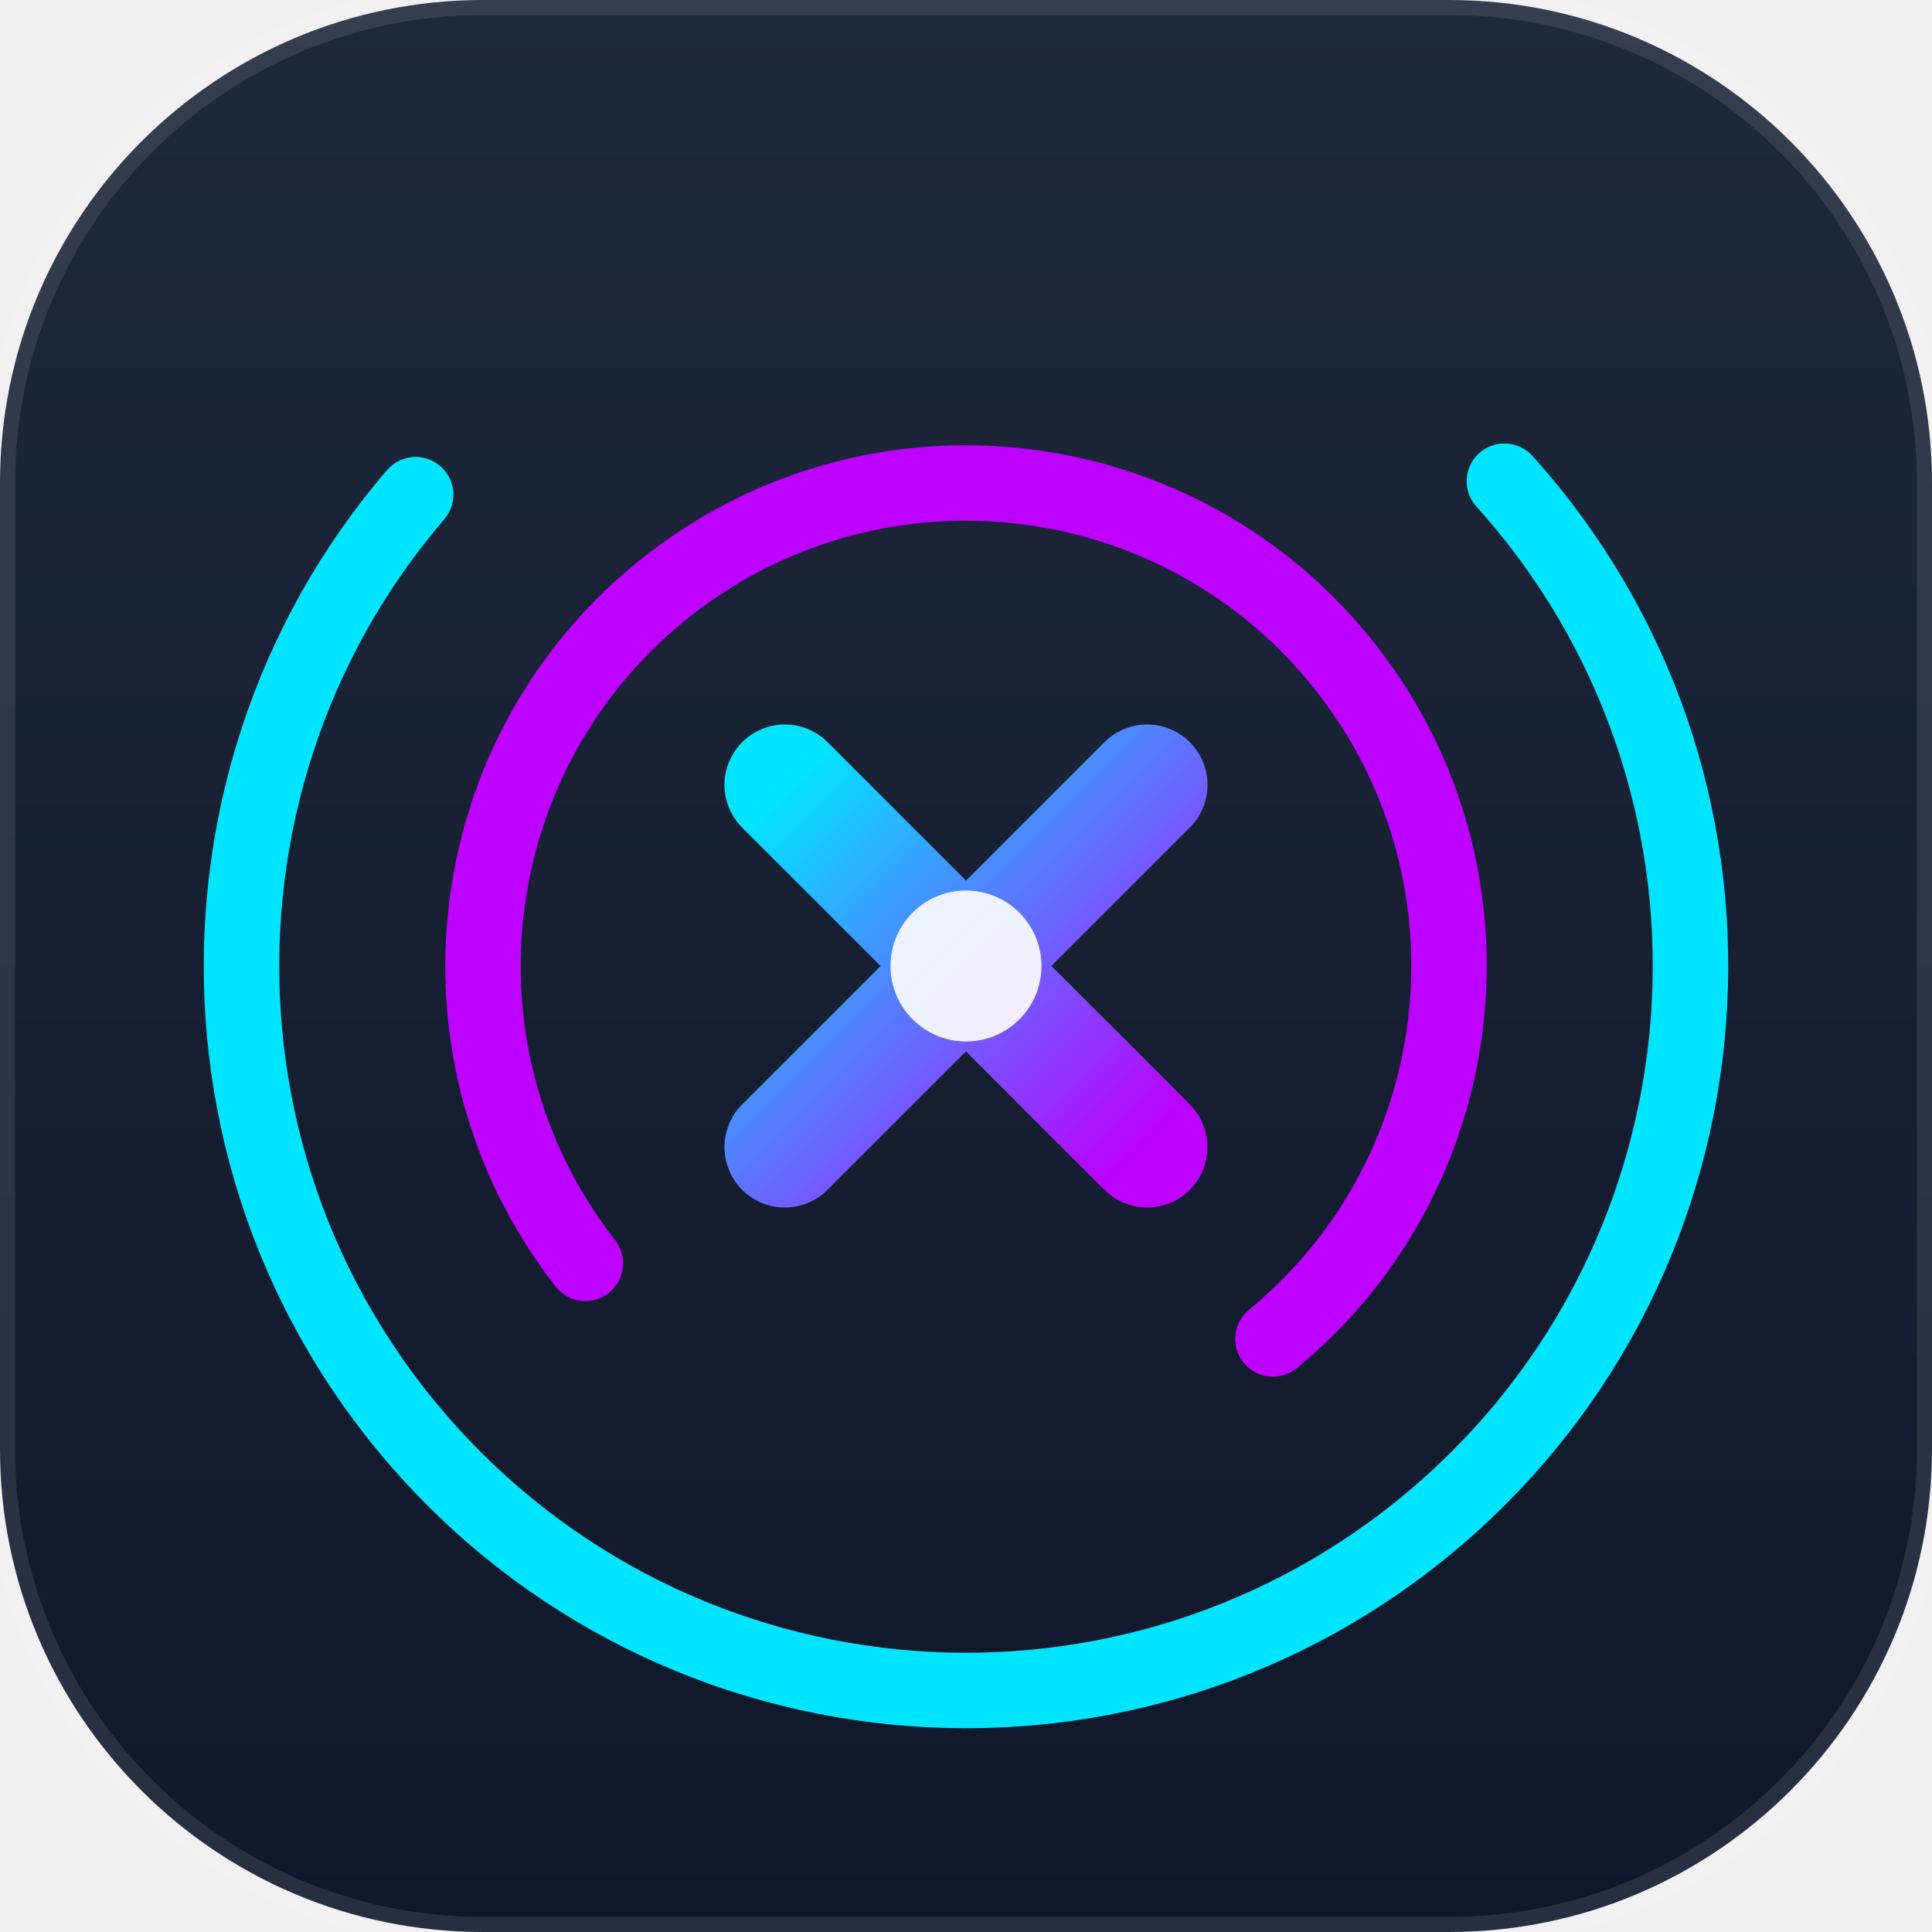
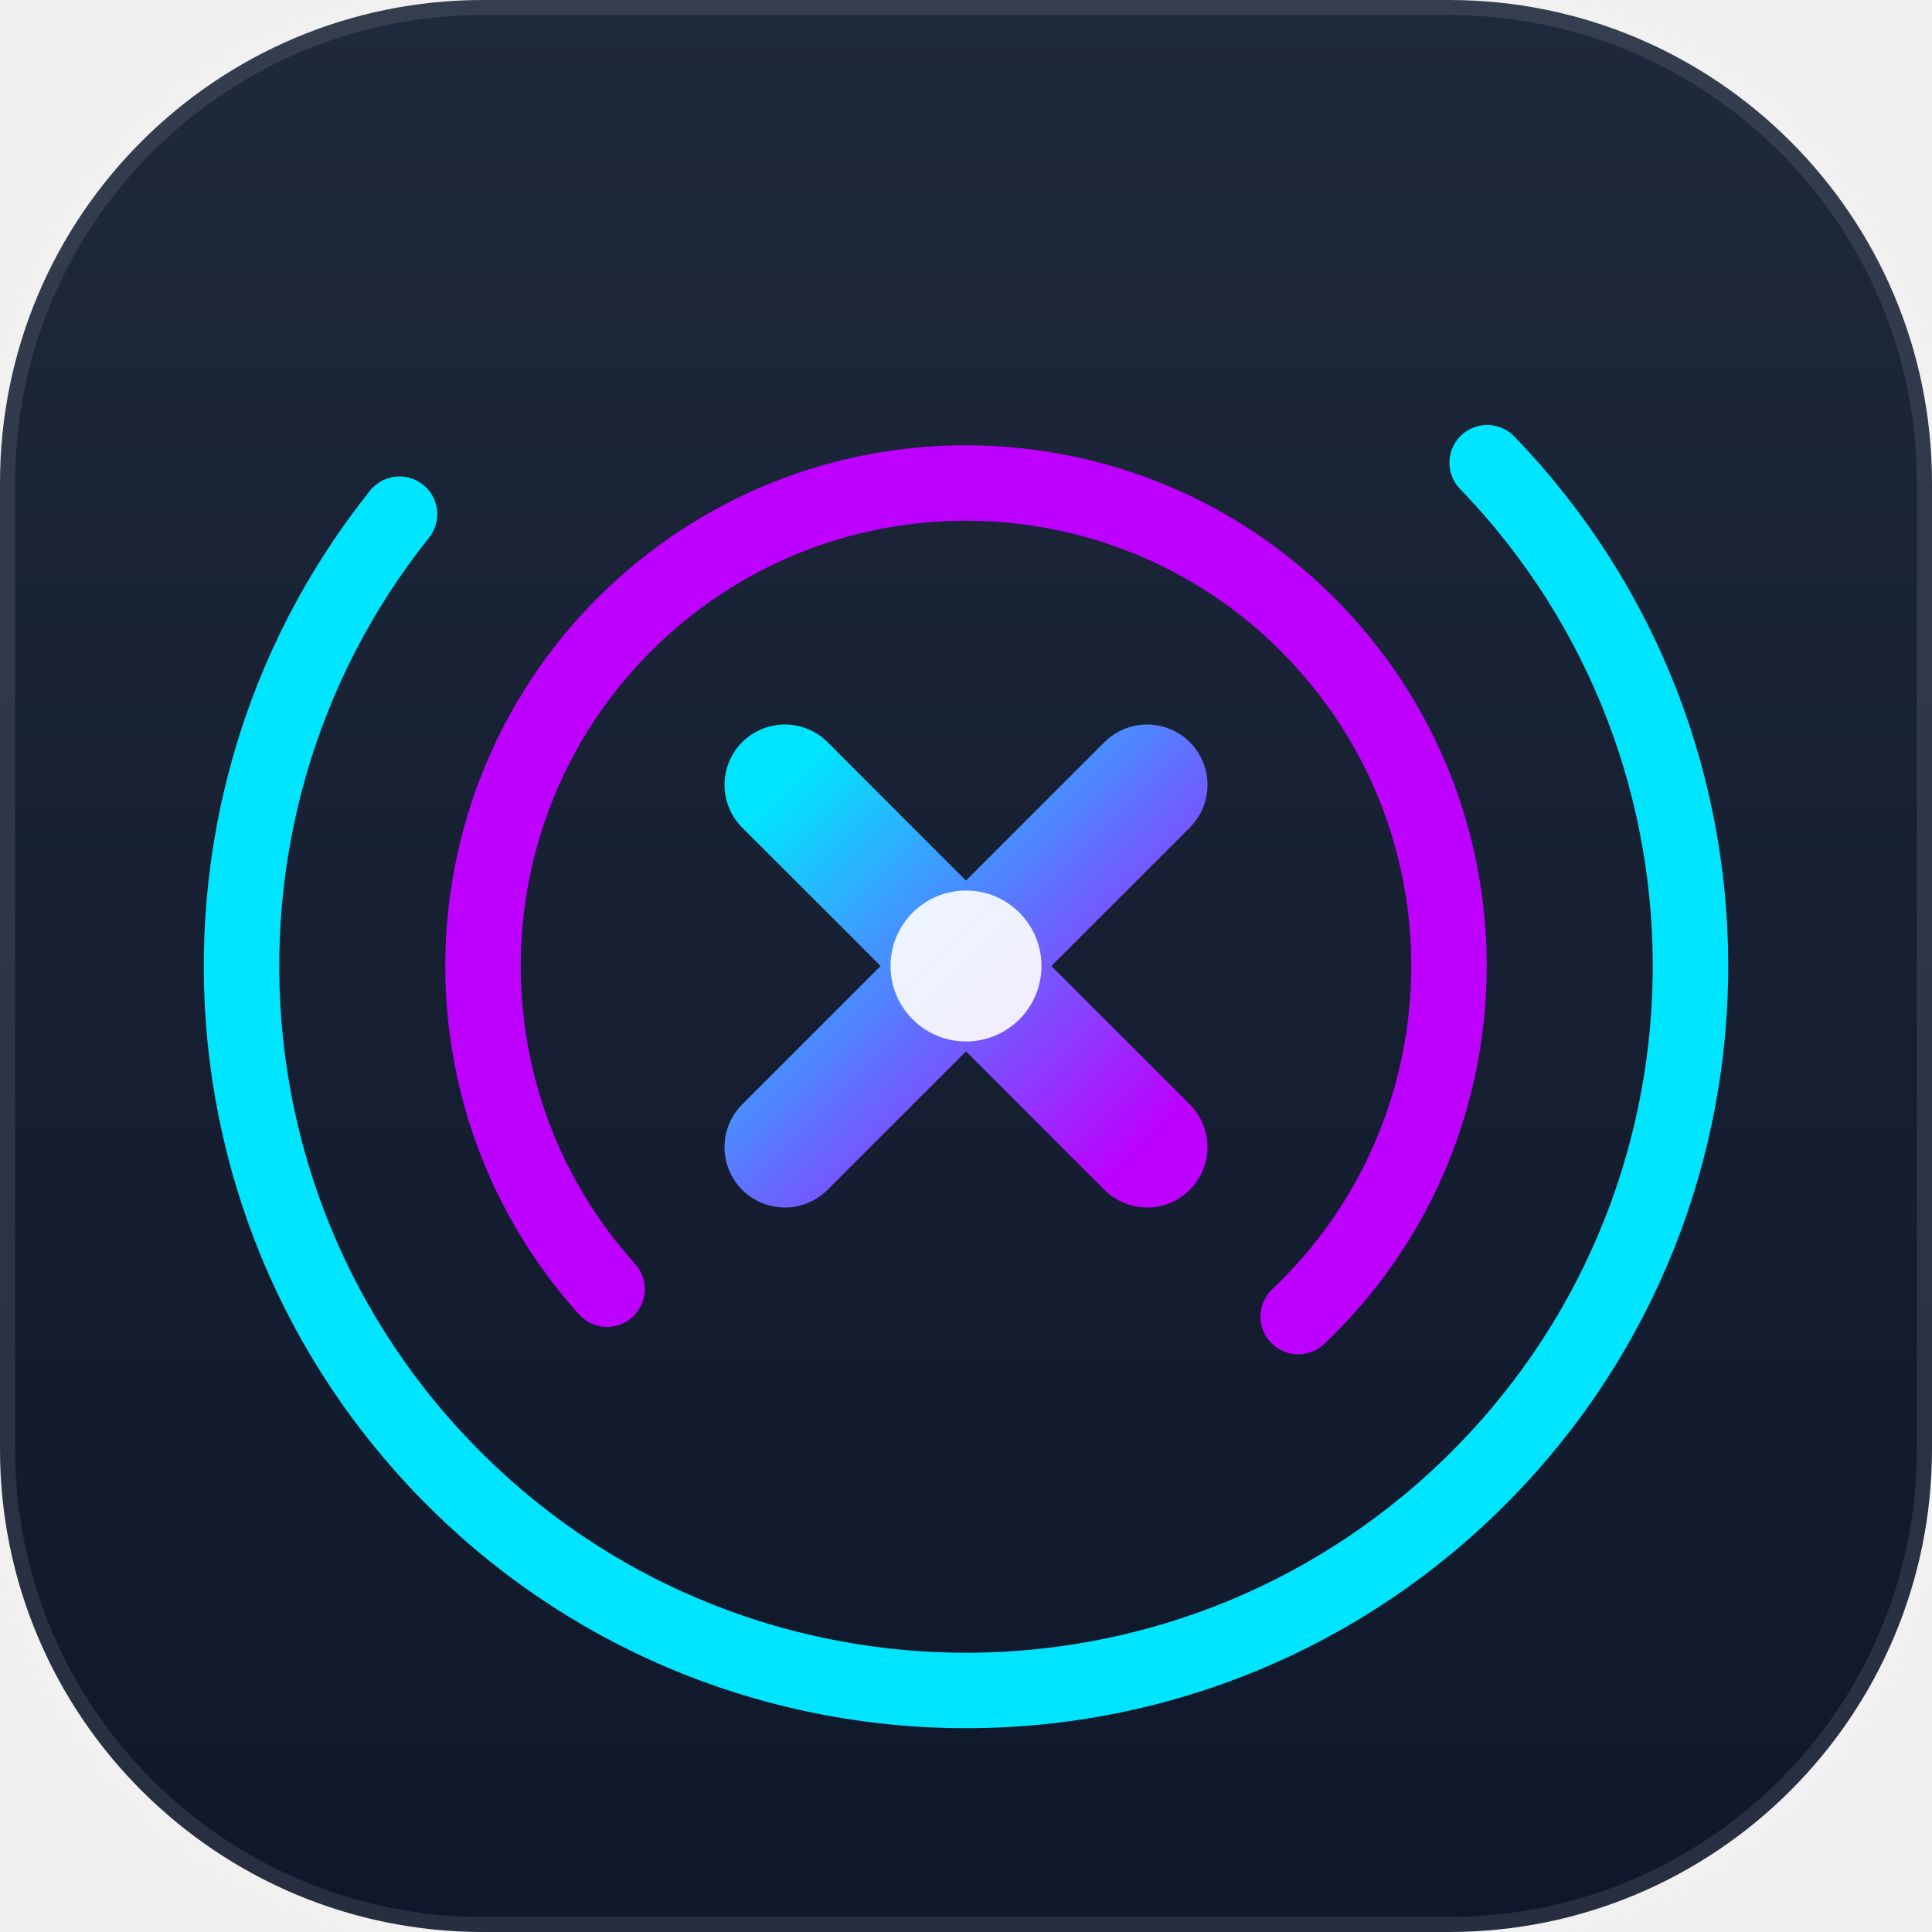
<svg xmlns="http://www.w3.org/2000/svg" width="64" height="64" viewBox="0 0 64 64">
  <defs>
    <linearGradient id="grad-nav" x1="0%" y1="0%" x2="100%" y2="100%">
      <stop offset="0%" style="stop-color:#00e5ff;stop-opacity:1" />
      <stop offset="100%" style="stop-color:#bd00ff;stop-opacity:1" />
    </linearGradient>
    <linearGradient id="grad-bg-icon" x1="0%" y1="0%" x2="0%" y2="100%">
      <stop offset="0%" style="stop-color:#1e293b;stop-opacity:1" />
      <stop offset="100%" style="stop-color:#0f172a;stop-opacity:1" />
    </linearGradient>
  </defs>
  <rect x="0" y="0" width="64" height="64" rx="16" fill="url(#grad-bg-icon)" stroke="rgba(255,255,255,0.1)" stroke-width="1" />
-   <circle cx="32" cy="32" r="24" stroke="#00e5ff" stroke-width="2.5" fill="none" stroke-dasharray="110 200" stroke-linecap="round" transform="rotate(318 32 32)" opacity="1" />
-   <circle cx="32" cy="32" r="16" stroke="#bd00ff" stroke-width="2.5" fill="none" stroke-dasharray="75 200" stroke-linecap="round" transform="rotate(142 32 32)" opacity="1" />
+   <circle cx="32" cy="32" r="24" stroke="#00e5ff" stroke-width="2.5" fill="none" stroke-dasharray="110 200" stroke-linecap="round" transform="rotate(316 32 32)" opacity="1" />
+   <circle cx="32" cy="32" r="16" stroke="#bd00ff" stroke-width="2.5" fill="none" stroke-dasharray="75 200" stroke-linecap="round" transform="rotate(138 32 32)" opacity="1" />
  <path d="M26 26 L38 38 M38 26 L26 38" stroke="url(#grad-nav)" stroke-width="4" stroke-linecap="round" fill="none" />
  <circle cx="32" cy="32" r="2.5" fill="white" opacity="0.9" />
</svg>
